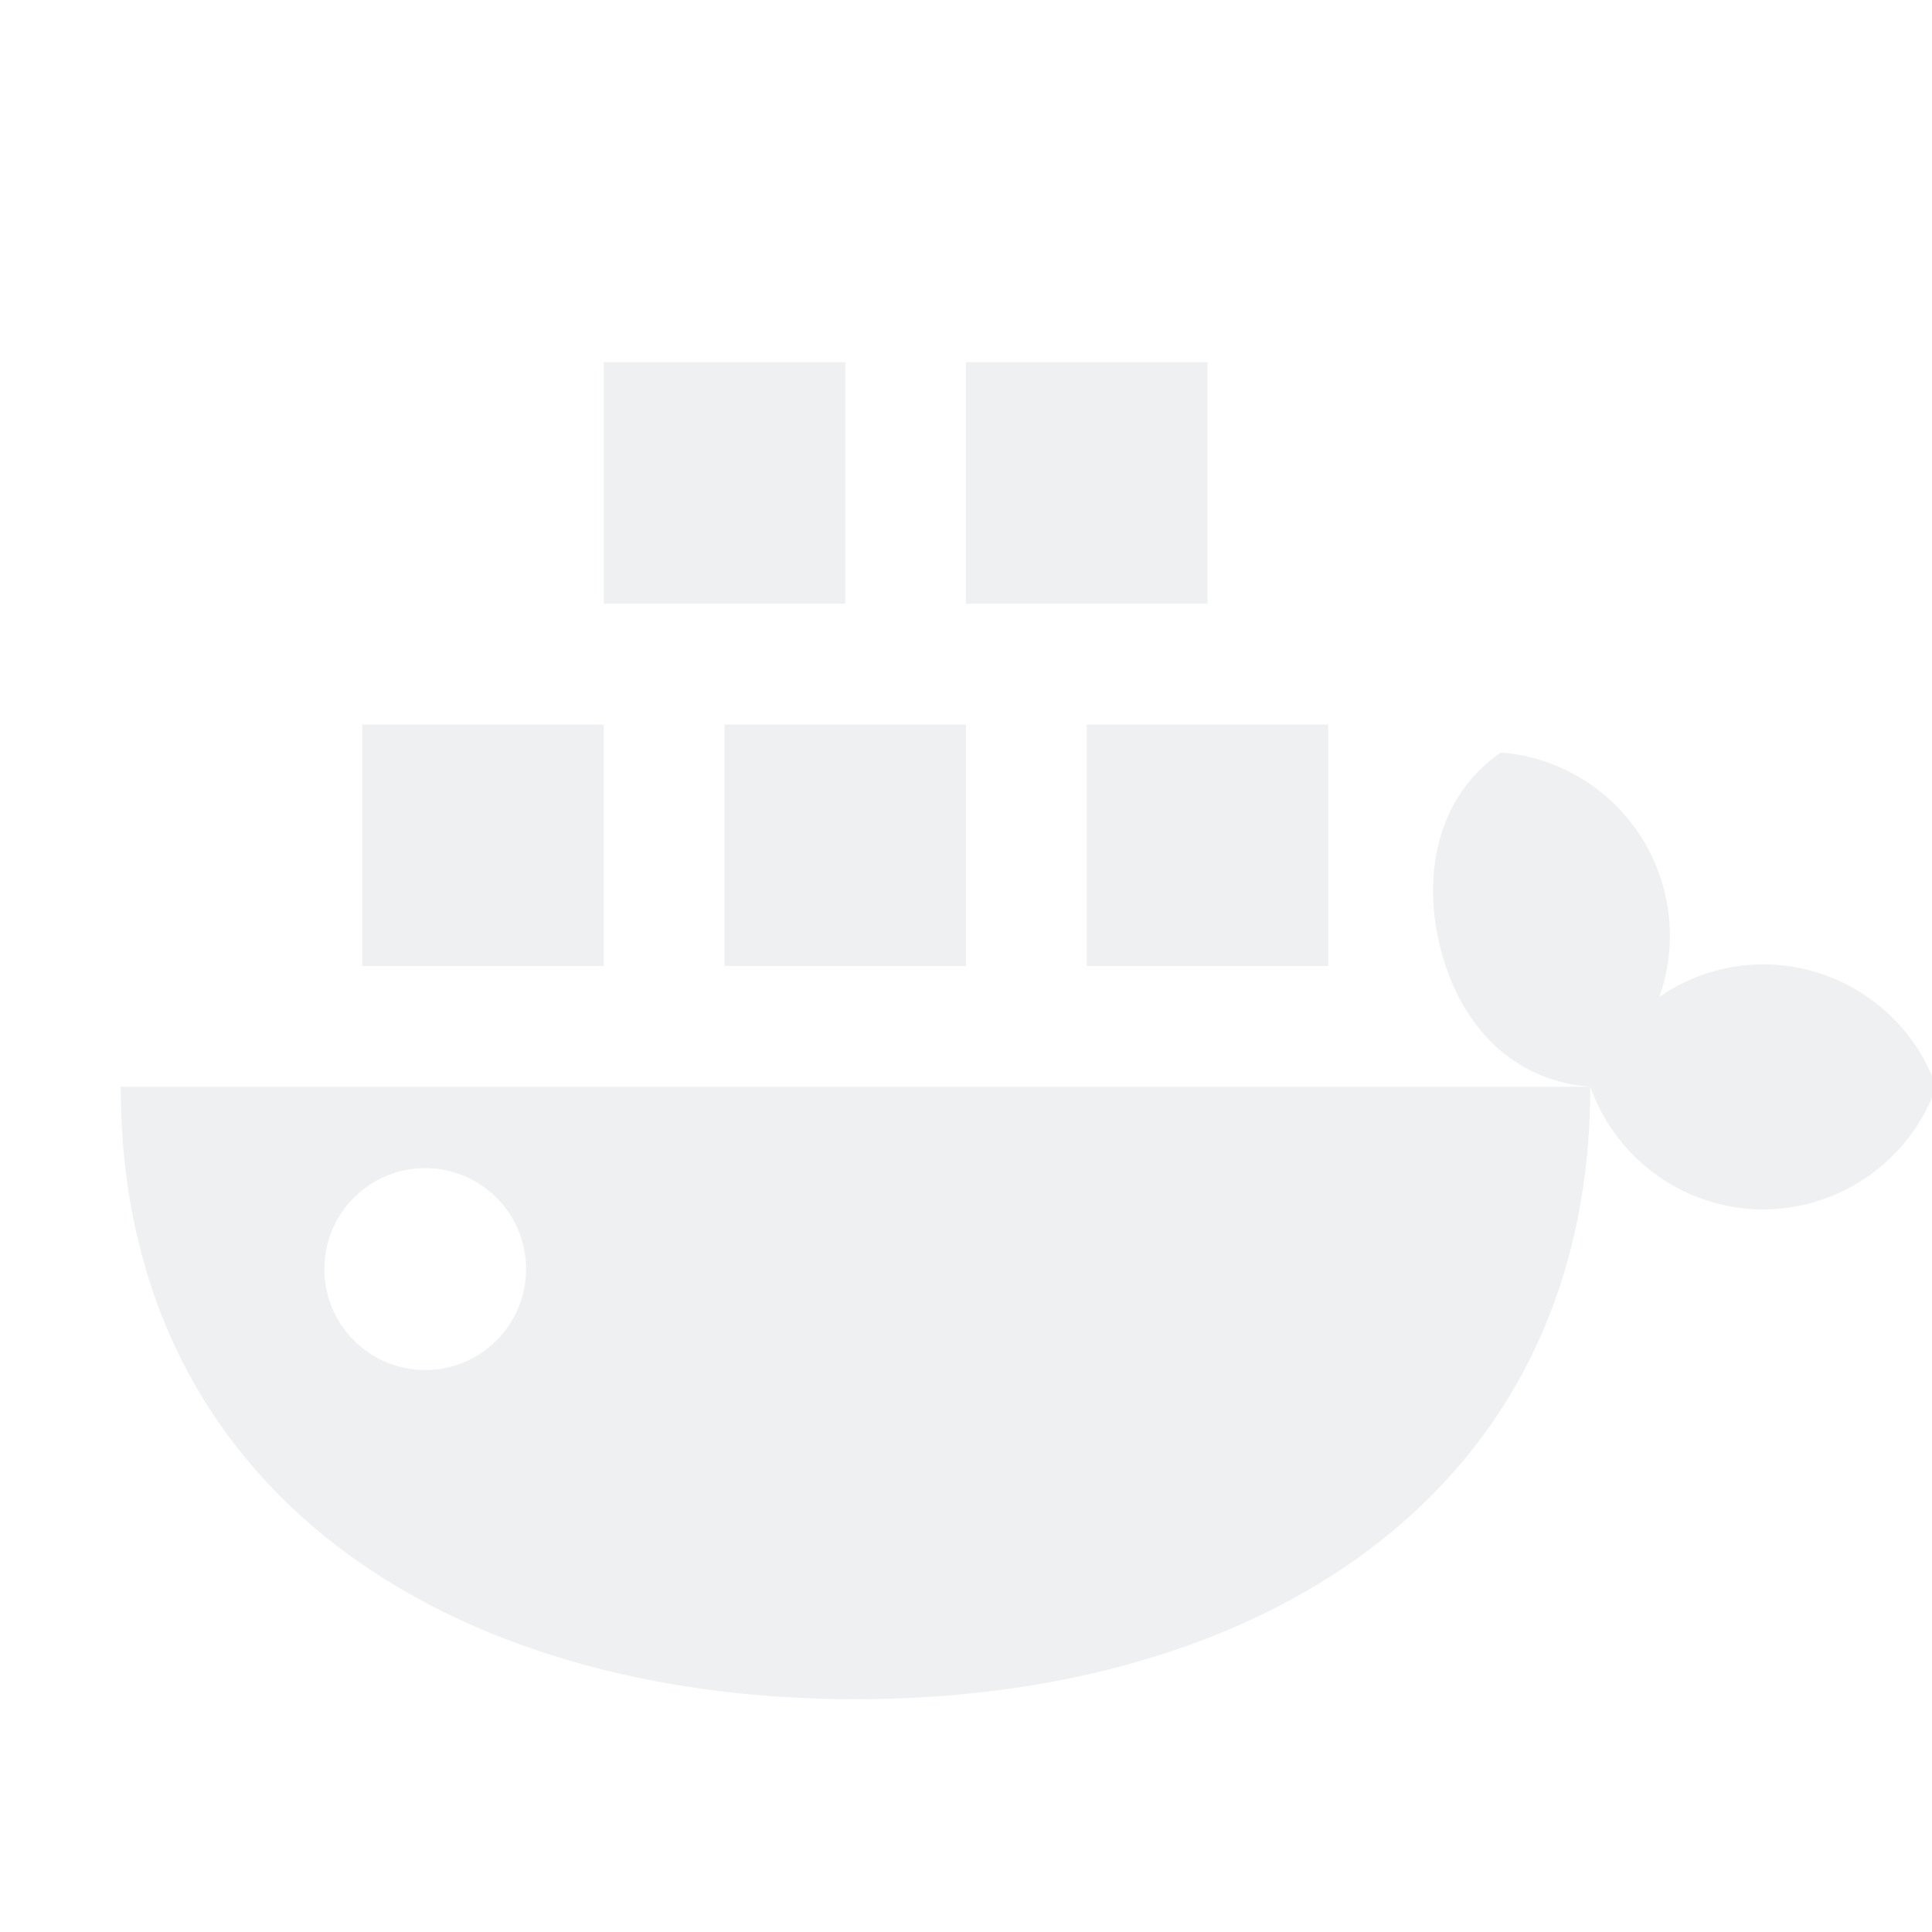
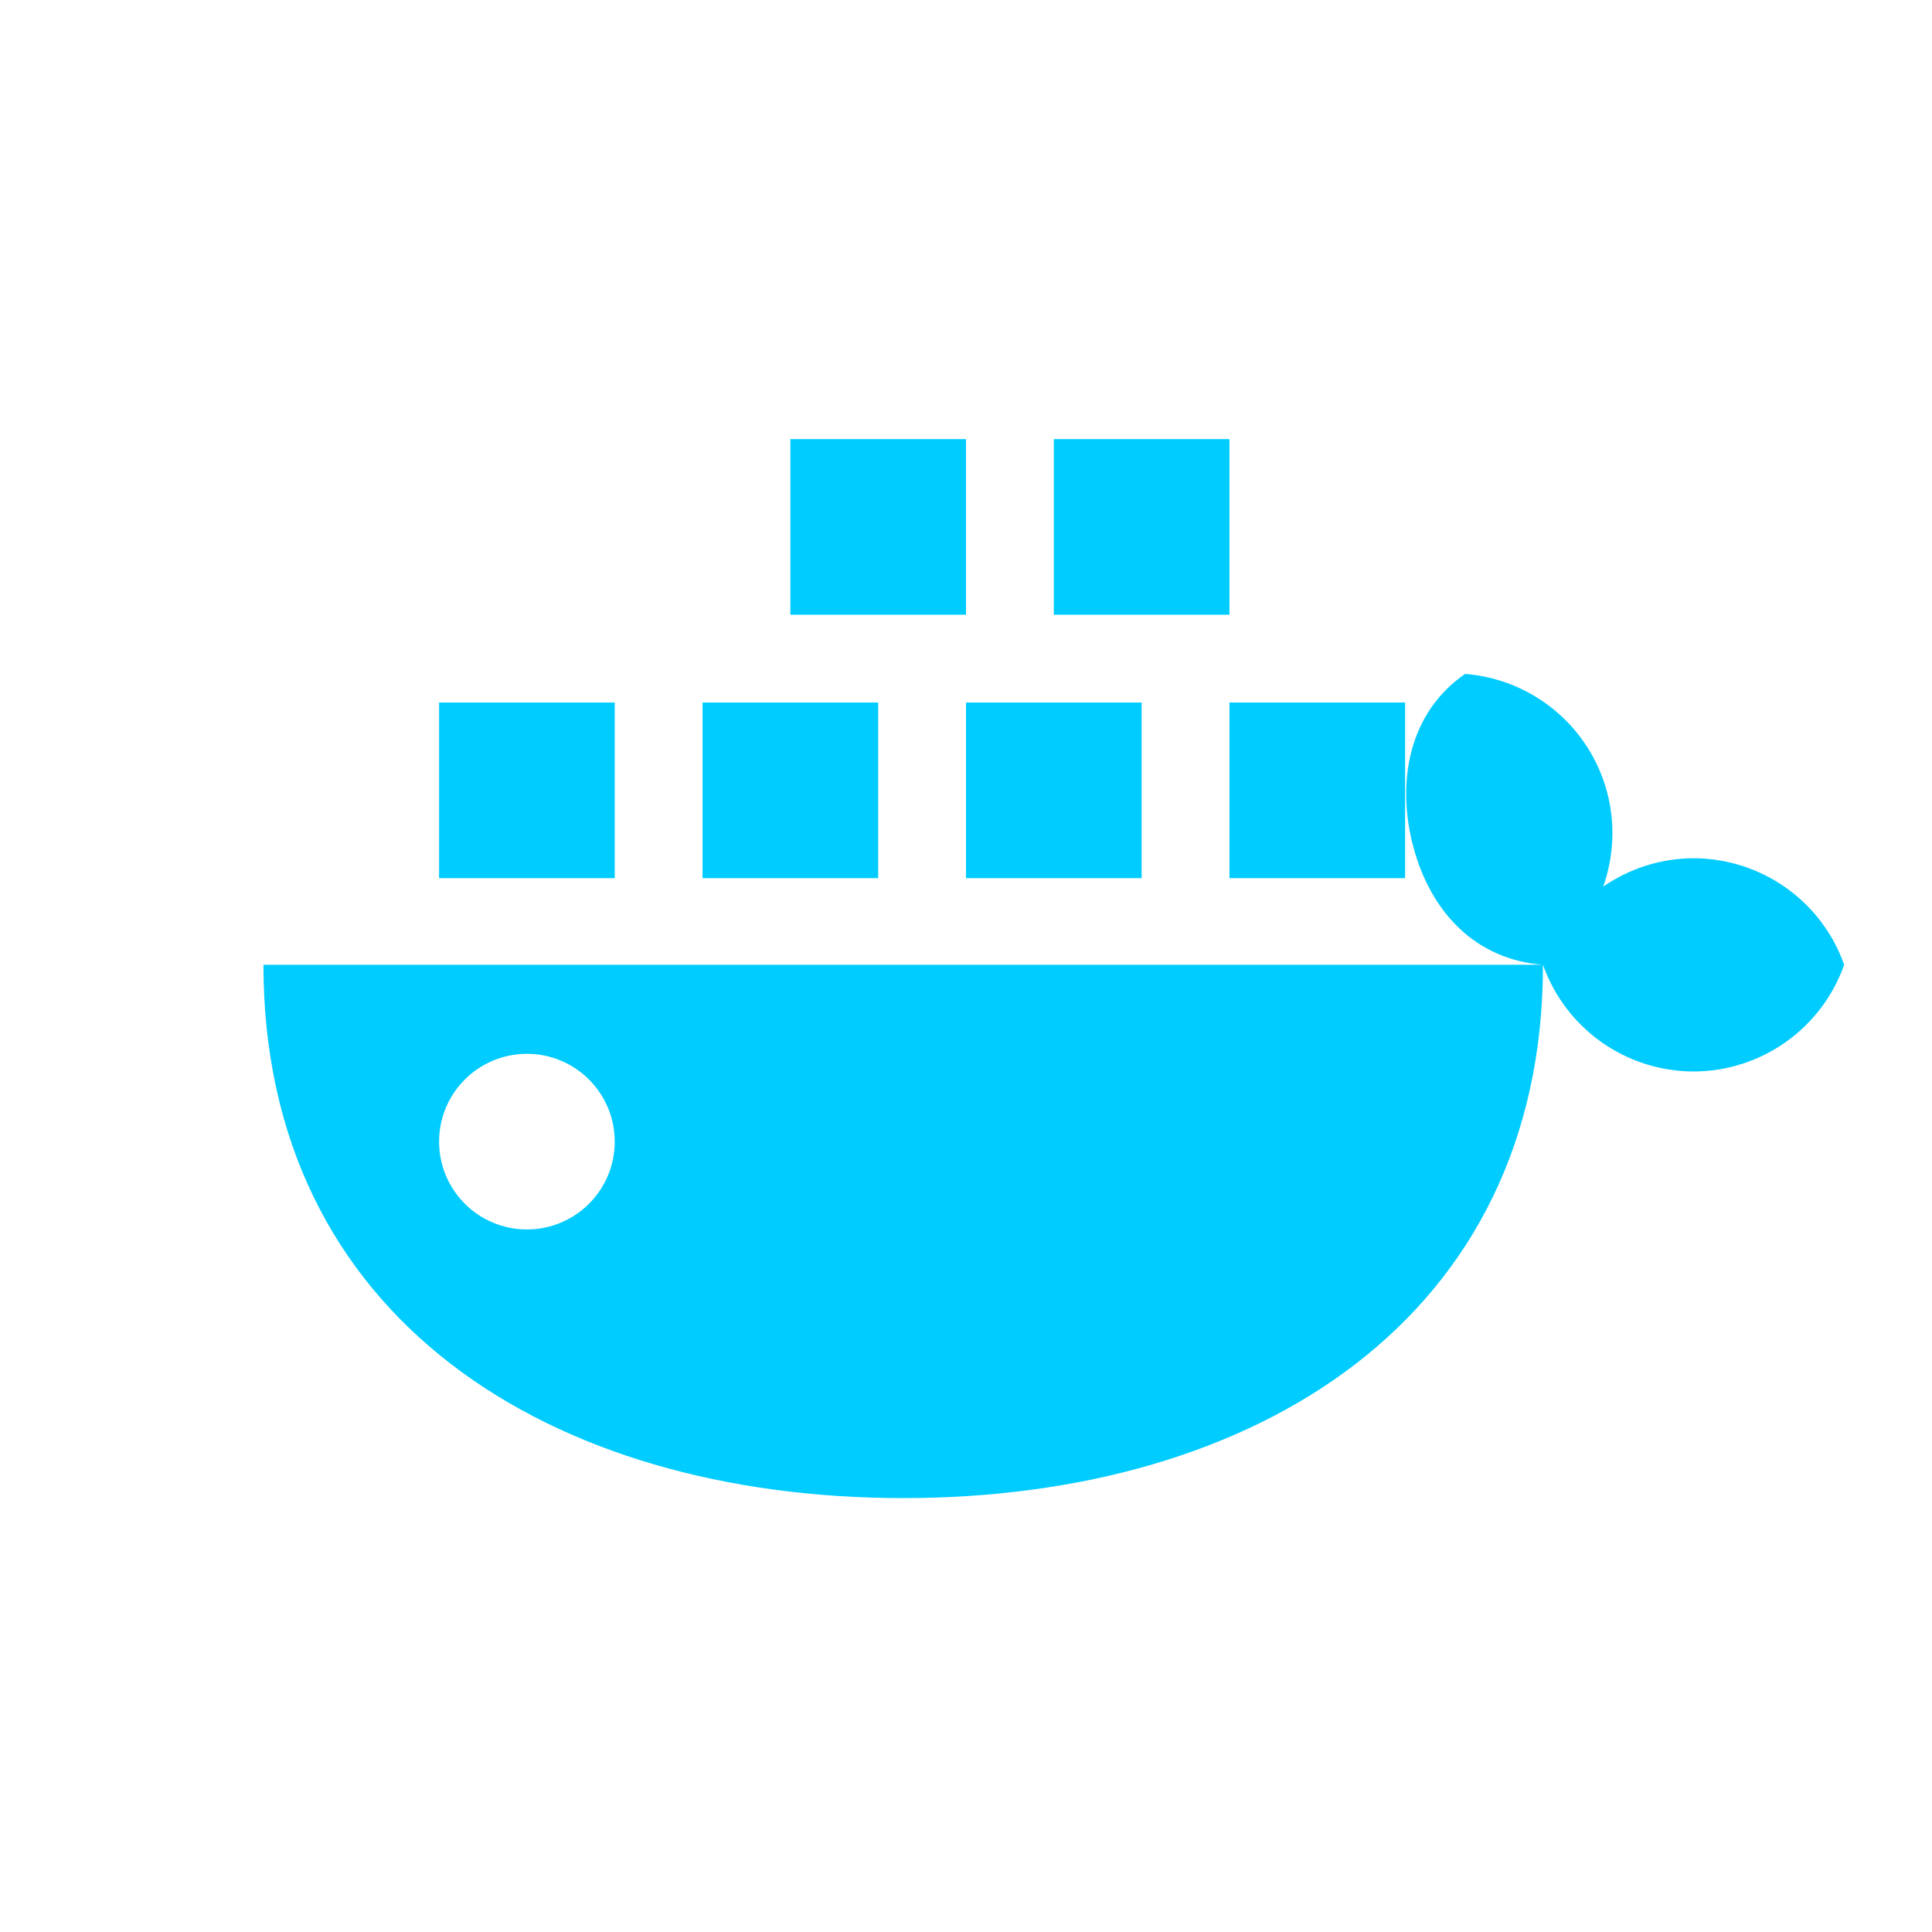
- <svg xmlns="http://www.w3.org/2000/svg" viewBox="0 0 16 16" version="1.1" id="svg6">
+ <svg xmlns="http://www.w3.org/2000/svg" viewBox="0 0 22 22" version="1.1" id="svg6">
  <defs id="defs3051">
    <style type="text/css" id="current-color-scheme">
      .ColorScheme-Text {
        color:#232629
      }
      </style>
  </defs>
-   <path style="fill:#eff0f1;fill-opacity:1" d="M 5 3 L 5 5 L 7 5 L 7 3 L 5 3 z M 8 3 L 8 5 L 10 5 L 10 3 L 8 3 z M 3 6 L 3 8 L 5 8 L 5 6 L 3 6 z M 6 6 L 6 8 L 8 8 L 8 6 L 6 6 z M 9 6 L 9 8 L 11 8 L 11 6 L 9 6 z M 12.43 6.232 C 11.898 6.597 11.77 7.256 11.936 7.879 C 12.103 8.501 12.528 8.95 13.17 9 C 13.385 9.607 13.958 10.015 14.602 10.016 C 15.245 10.015 15.821 9.607 16.035 9 C 15.821 8.393 15.245 7.987 14.602 7.986 C 14.294 7.987 13.995 8.081 13.742 8.256 C 13.845 7.966 13.857 7.651 13.777 7.354 C 13.61 6.732 13.071 6.283 12.43 6.232 z M 13.17 9 L 1 9 C 1 12.361 3.723 14.072 7.084 14.072 C 10.445 14.072 13.17 12.361 13.17 9 z M 3.521 9.674 C 3.983 9.674 4.357 10.048 4.357 10.51 C 4.357 10.971 3.983 11.346 3.521 11.346 C 3.06 11.346 2.686 10.971 2.686 10.51 C 2.686 10.048 3.06 9.674 3.521 9.674 z " class="ColorScheme-Text" id="path4" />
+   <path style="fill:#00ccff;fill-opacity:1" d="M 9 5 L 9 7 L 11 7 L 11 5 L 9 5 z M 12 5 L 12 7 L 14 7 L 14 5 L 12 5 z M 16.684 7.674 C 16.047 8.11 15.895 8.899 16.094 9.645 C 16.294 10.389 16.801 10.926 17.57 10.986 C 17.827 11.713 18.514 12.2 19.285 12.201 C 20.056 12.2 20.743 11.713 21 10.986 C 20.743 10.259 20.056 9.775 19.285 9.773 C 18.917 9.774 18.559 9.887 18.256 10.096 C 18.379 9.749 18.394 9.371 18.299 9.016 C 18.099 8.272 17.452 7.735 16.684 7.674 z M 17.57 10.986 L 3 10.986 C 3 15.01 6.262 17.059 10.285 17.059 C 14.309 17.059 17.57 15.01 17.57 10.986 z M 5 8 L 5 10 L 7 10 L 7 8 L 5 8 z M 8 8 L 8 10 L 10 10 L 10 8 L 8 8 z M 11 8 L 11 10 L 13 10 L 13 8 L 11 8 z M 14 8 L 14 10 L 16 10 L 16 8 L 14 8 z M 6 12 A 1 1 0 0 1 7 13 A 1 1 0 0 1 6 14 A 1 1 0 0 1 5 13 A 1 1 0 0 1 6 12 z " class="ColorScheme-Text" id="path4" />
</svg>
